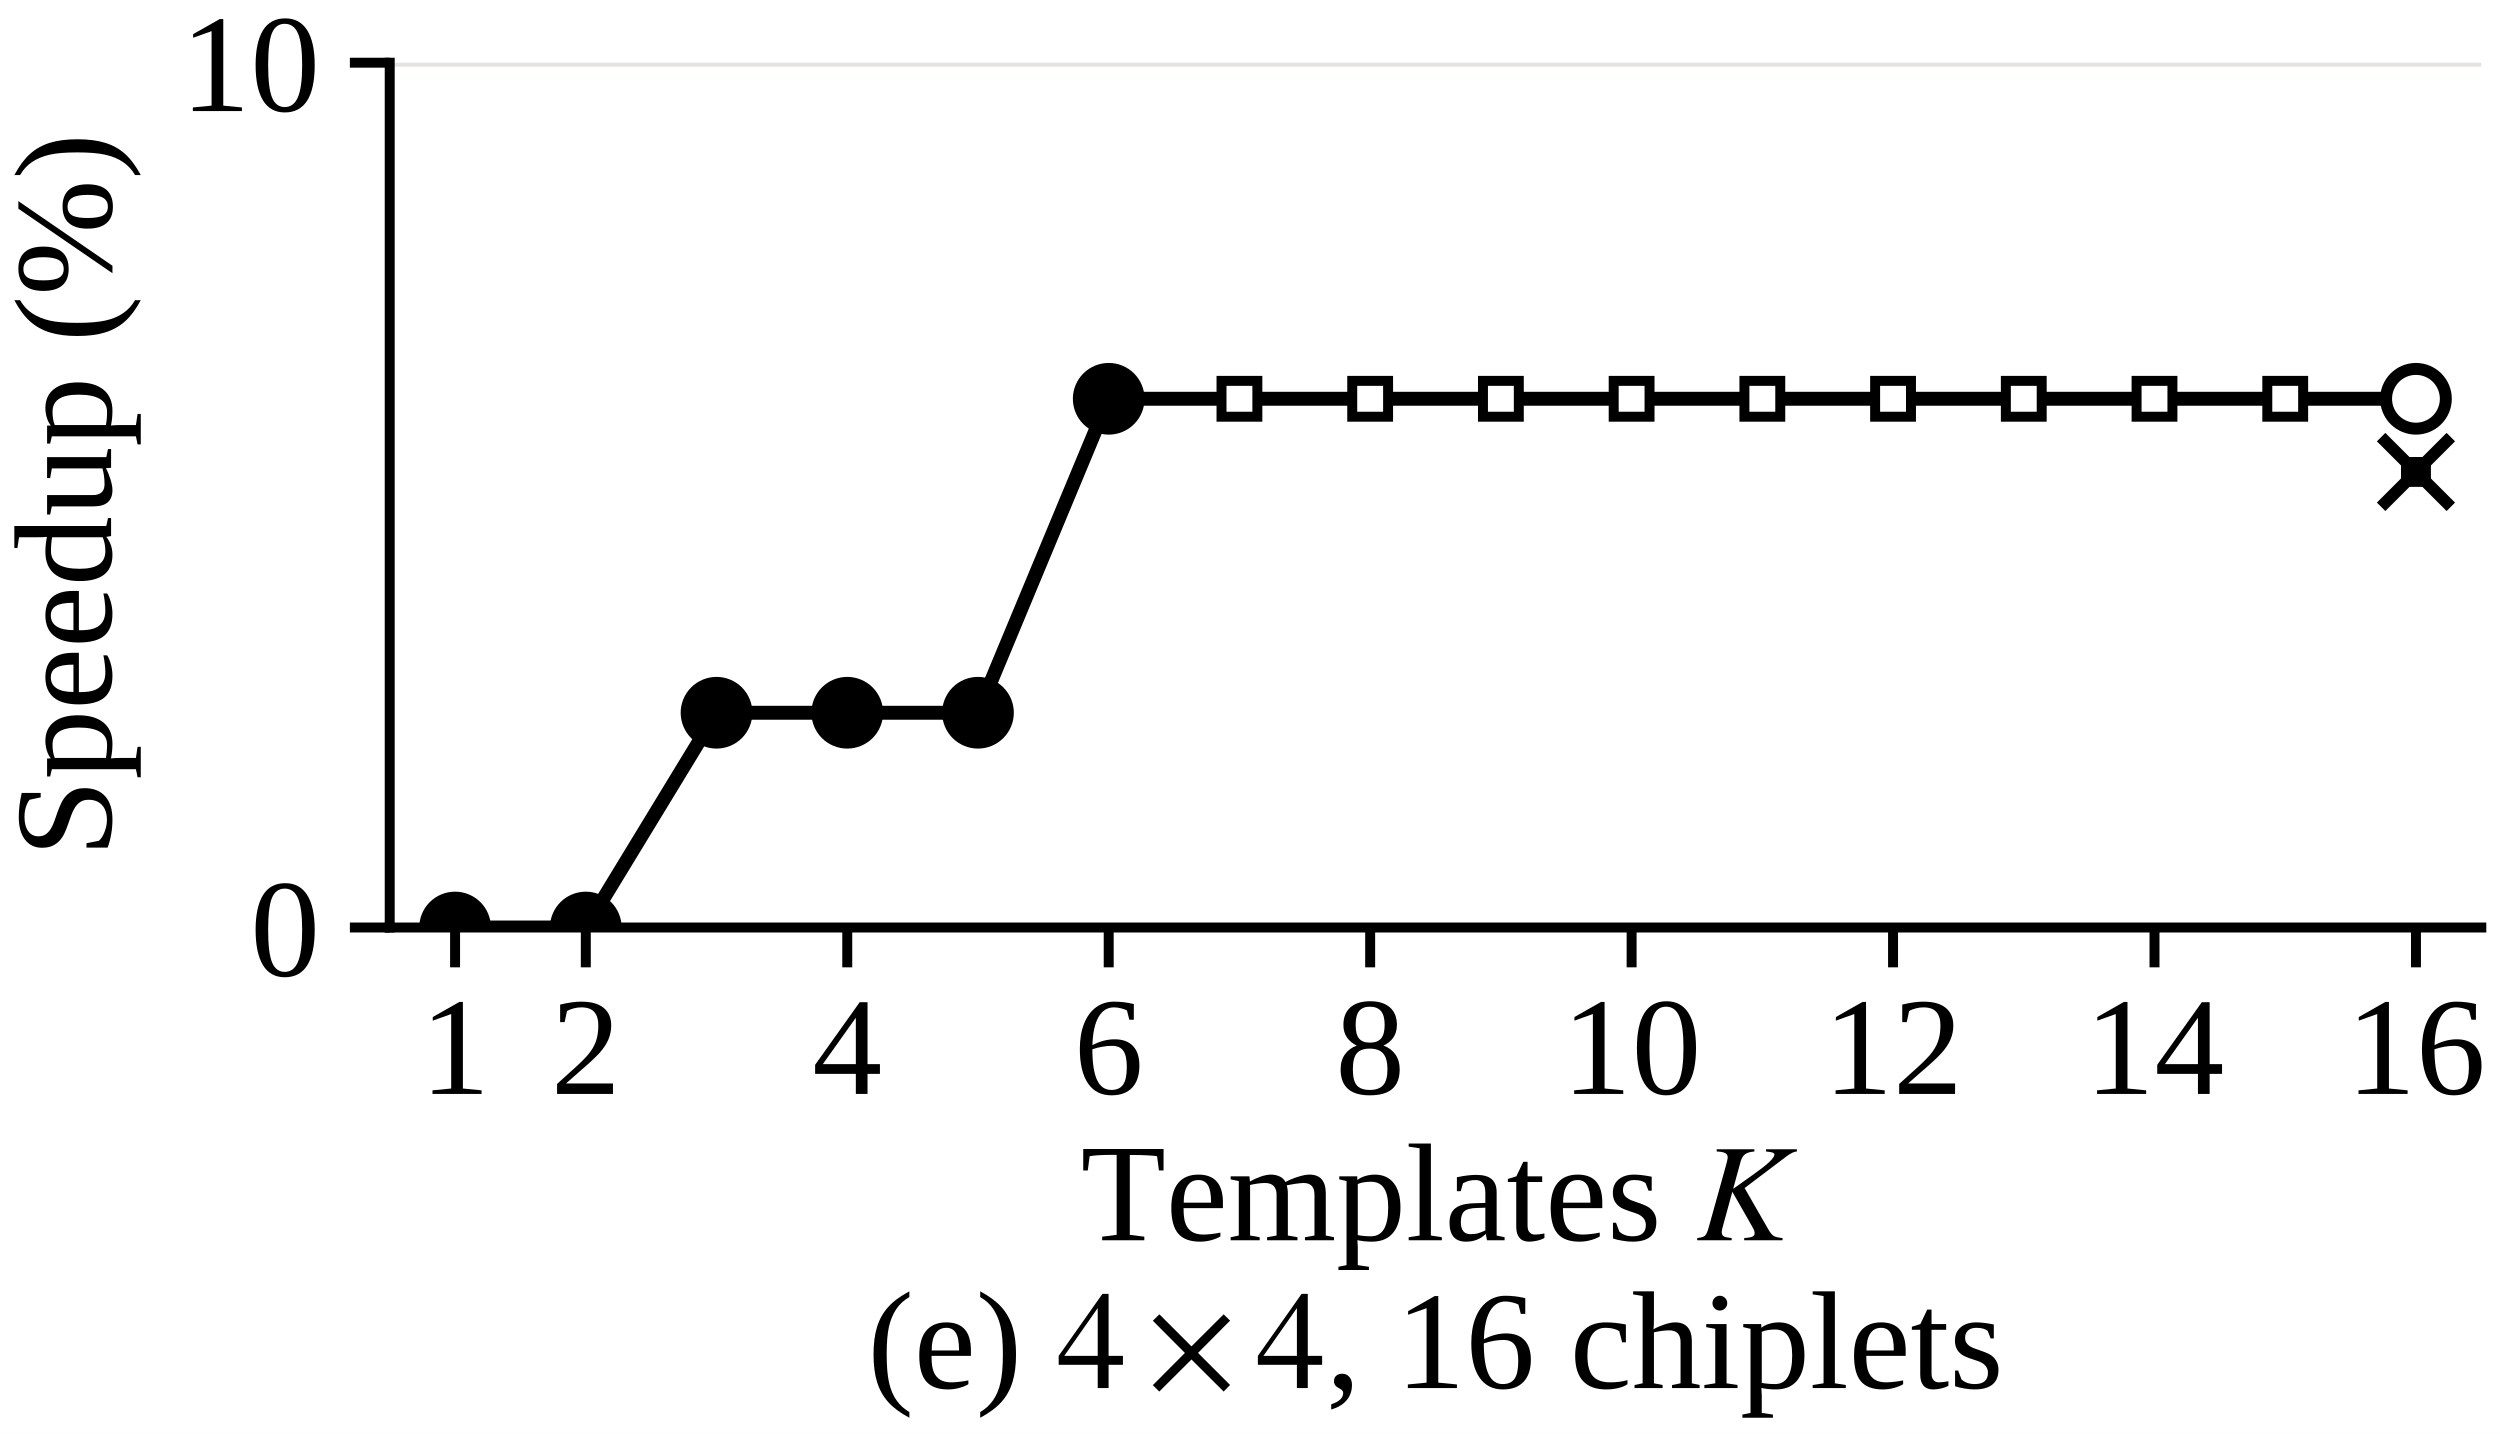
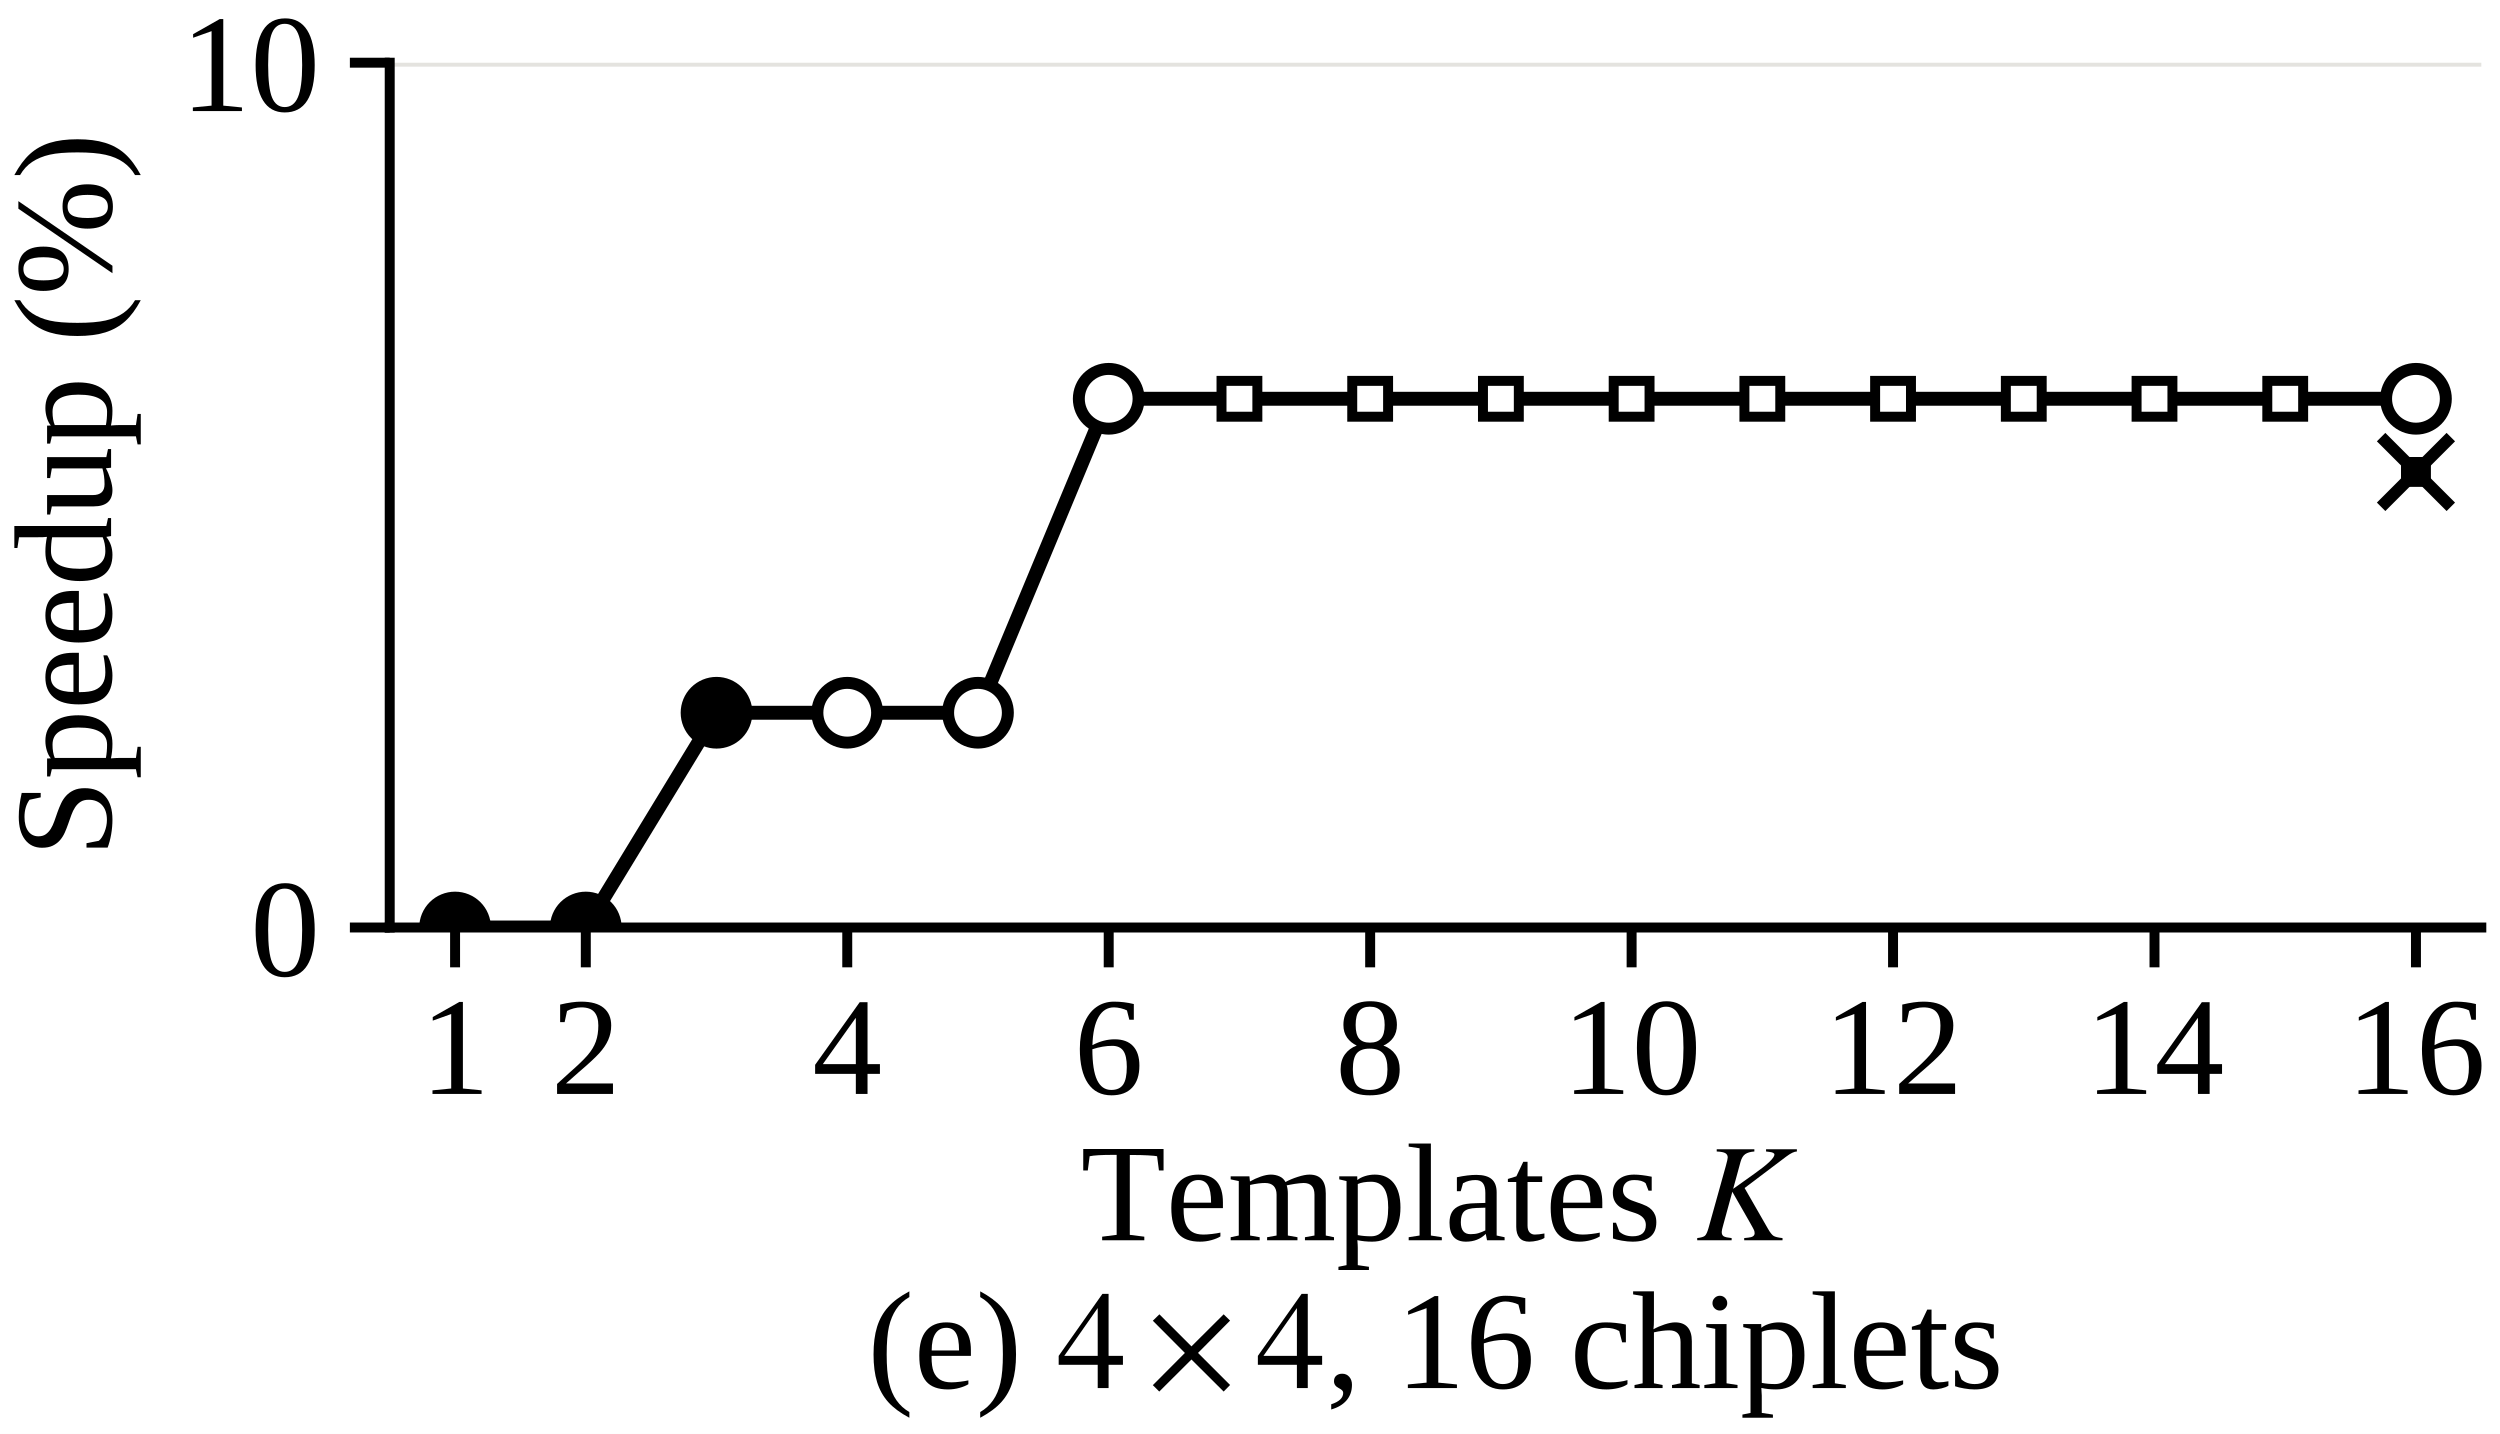
<svg xmlns="http://www.w3.org/2000/svg" xmlns:xlink="http://www.w3.org/1999/xlink" width="125.529pt" height="72pt" viewBox="0 0 125.529 72" version="1.1">
  <defs>
    <style type="text/css">*{stroke-linejoin: round; stroke-linecap: butt}</style>
  </defs>
  <g id="figure_1">
    <g id="patch_1">
      <path d="M 0 72  L 125.529 72  L 125.529 0  L 0 0  z " style="fill: #ffffff" />
    </g>
    <g id="axes_1">
      <g id="patch_2">
        <path d="M 19.568 46.572  L 124.591 46.572  L 124.591 3.149  L 19.568 3.149  z " style="fill: #ffffff" />
      </g>
      <g id="matplotlib.axis_1">
        <g id="xtick_1">
          <g id="line2d_1">
            <defs>
-               <path id="m6b5127f1a6" d="M 0 0  L 0 2  " style="stroke: #000000; stroke-width: 0.5" />
-             </defs>
-             <g>
-               <use xlink:href="#m6b5127f1a6" x="22.85" y="46.572" style="stroke: #000000; stroke-width: 0.5" />
+               <path id="m35daec7da9" d="M 0 0  L 0 2  " style="stroke: #000000; stroke-width: 0.5" />
+             </defs>
+             <g>
+               <use xlink:href="#m35daec7da9" x="22.85" y="46.572" style="stroke: #000000; stroke-width: 0.5" />
            </g>
          </g>
          <g id="text_1">
            <g transform="translate(21.1001 54.92922) scale(0.07 -0.07)">
              <defs>
                <path id="LiberationSerif-31" d="M 1959 250  L 2816 166  L 2816 0  L 563 0  L 563 166  L 1422 250  L 1422 3669  L 575 3366  L 575 3531  L 1797 4225  L 1959 4225  L 1959 250  z " transform="scale(0.015625)" />
              </defs>
              <use xlink:href="#LiberationSerif-31" />
            </g>
          </g>
        </g>
        <g id="xtick_2">
          <g id="line2d_2">
            <g>
-               <use xlink:href="#m6b5127f1a6" x="29.414" y="46.572" style="stroke: #000000; stroke-width: 0.5" />
+               <use xlink:href="#m35daec7da9" x="29.414" y="46.572" style="stroke: #000000; stroke-width: 0.5" />
            </g>
          </g>
          <g id="text_2">
            <g transform="translate(27.66404 54.92922) scale(0.07 -0.07)">
              <defs>
                <path id="LiberationSerif-32" d="M 2847 0  L 281 0  L 281 459  L 863 988  Q 1422 1478 1684 1781  Q 1947 2084 2061 2406  Q 2175 2728 2175 3144  Q 2175 3550 1990 3762  Q 1806 3975 1388 3975  Q 1222 3975 1047 3929  Q 872 3884 738 3809  L 628 3297  L 422 3297  L 422 4103  Q 991 4238 1388 4238  Q 2075 4238 2420 3952  Q 2766 3666 2766 3144  Q 2766 2794 2630 2483  Q 2494 2172 2212 1864  Q 1931 1556 1281 1003  Q 1003 766 691 481  L 2847 481  L 2847 0  z " transform="scale(0.015625)" />
              </defs>
              <use xlink:href="#LiberationSerif-32" />
            </g>
          </g>
        </g>
        <g id="xtick_3">
          <g id="line2d_3">
            <g>
-               <use xlink:href="#m6b5127f1a6" x="42.542" y="46.572" style="stroke: #000000; stroke-width: 0.5" />
+               <use xlink:href="#m35daec7da9" x="42.542" y="46.572" style="stroke: #000000; stroke-width: 0.5" />
            </g>
          </g>
          <g id="text_3">
            <g transform="translate(40.79193 54.92922) scale(0.07 -0.07)">
              <defs>
                <path id="LiberationSerif-34" d="M 2531 922  L 2531 0  L 1994 0  L 1994 922  L 125 922  L 125 1338  L 2172 4213  L 2531 4213  L 2531 1369  L 3100 1369  L 3100 922  L 2531 922  z M 1994 3478  L 1978 3478  L 478 1369  L 1994 1369  L 1994 3478  z " transform="scale(0.015625)" />
              </defs>
              <use xlink:href="#LiberationSerif-34" />
            </g>
          </g>
        </g>
        <g id="xtick_4">
          <g id="line2d_4">
            <g>
-               <use xlink:href="#m6b5127f1a6" x="55.67" y="46.572" style="stroke: #000000; stroke-width: 0.5" />
+               <use xlink:href="#m35daec7da9" x="55.67" y="46.572" style="stroke: #000000; stroke-width: 0.5" />
            </g>
          </g>
          <g id="text_4">
            <g transform="translate(53.91982 54.92922) scale(0.07 -0.07)">
              <defs>
                <path id="LiberationSerif-36" d="M 3009 1300  Q 3009 647 2679 292  Q 2350 -63 1728 -63  Q 1022 -63 648 487  Q 275 1038 275 2069  Q 275 2744 472 3234  Q 669 3725 1023 3981  Q 1378 4238 1844 4238  Q 2300 4238 2753 4128  L 2753 3406  L 2547 3406  L 2438 3834  Q 2334 3891 2159 3933  Q 1984 3975 1844 3975  Q 1388 3975 1133 3533  Q 878 3091 853 2241  Q 1363 2509 1875 2509  Q 2428 2509 2718 2198  Q 3009 1888 3009 1300  z M 1716 184  Q 2094 184 2262 429  Q 2431 675 2431 1241  Q 2431 1753 2270 1981  Q 2109 2209 1759 2209  Q 1331 2209 850 2053  Q 850 1100 1065 642  Q 1281 184 1716 184  z " transform="scale(0.015625)" />
              </defs>
              <use xlink:href="#LiberationSerif-36" />
            </g>
          </g>
        </g>
        <g id="xtick_5">
          <g id="line2d_5">
            <g>
-               <use xlink:href="#m6b5127f1a6" x="68.798" y="46.572" style="stroke: #000000; stroke-width: 0.5" />
+               <use xlink:href="#m35daec7da9" x="68.798" y="46.572" style="stroke: #000000; stroke-width: 0.5" />
            </g>
          </g>
          <g id="text_5">
            <g transform="translate(67.04771 54.92922) scale(0.07 -0.07)">
              <defs>
                <path id="LiberationSerif-38" d="M 2828 3169  Q 2828 2825 2661 2586  Q 2494 2347 2209 2222  Q 2566 2091 2761 1811  Q 2956 1531 2956 1131  Q 2956 538 2622 237  Q 2288 -63 1581 -63  Q 244 -63 244 1131  Q 244 1547 444 1820  Q 644 2094 984 2222  Q 713 2347 542 2584  Q 372 2822 372 3169  Q 372 3688 689 3972  Q 1006 4256 1606 4256  Q 2188 4256 2508 3973  Q 2828 3691 2828 3169  z M 2394 1131  Q 2394 1631 2198 1856  Q 2003 2081 1581 2081  Q 1169 2081 987 1867  Q 806 1653 806 1131  Q 806 603 990 393  Q 1175 184 1581 184  Q 1997 184 2195 401  Q 2394 619 2394 1131  z M 2266 3169  Q 2266 3600 2097 3803  Q 1928 4006 1588 4006  Q 1256 4006 1095 3809  Q 934 3613 934 3169  Q 934 2734 1090 2545  Q 1247 2356 1588 2356  Q 1938 2356 2102 2548  Q 2266 2741 2266 3169  z " transform="scale(0.015625)" />
              </defs>
              <use xlink:href="#LiberationSerif-38" />
            </g>
          </g>
        </g>
        <g id="xtick_6">
          <g id="line2d_6">
            <g>
-               <use xlink:href="#m6b5127f1a6" x="81.926" y="46.572" style="stroke: #000000; stroke-width: 0.5" />
+               <use xlink:href="#m35daec7da9" x="81.926" y="46.572" style="stroke: #000000; stroke-width: 0.5" />
            </g>
          </g>
          <g id="text_6">
            <g transform="translate(78.4256 54.92922) scale(0.07 -0.07)">
              <defs>
                <path id="LiberationSerif-30" d="M 2956 2113  Q 2956 -63 1581 -63  Q 919 -63 581 493  Q 244 1050 244 2113  Q 244 3153 581 3704  Q 919 4256 1606 4256  Q 2269 4256 2612 3711  Q 2956 3166 2956 2113  z M 2381 2113  Q 2381 3119 2190 3562  Q 2000 4006 1581 4006  Q 1175 4006 997 3587  Q 819 3169 819 2113  Q 819 1050 1000 617  Q 1181 184 1581 184  Q 1994 184 2187 639  Q 2381 1094 2381 2113  z " transform="scale(0.015625)" />
              </defs>
              <use xlink:href="#LiberationSerif-31" />
              <use xlink:href="#LiberationSerif-30" x="50" />
            </g>
          </g>
        </g>
        <g id="xtick_7">
          <g id="line2d_7">
            <g>
-               <use xlink:href="#m6b5127f1a6" x="95.053" y="46.572" style="stroke: #000000; stroke-width: 0.5" />
+               <use xlink:href="#m35daec7da9" x="95.053" y="46.572" style="stroke: #000000; stroke-width: 0.5" />
            </g>
          </g>
          <g id="text_7">
            <g transform="translate(91.55348 54.92922) scale(0.07 -0.07)">
              <use xlink:href="#LiberationSerif-31" />
              <use xlink:href="#LiberationSerif-32" x="50" />
            </g>
          </g>
        </g>
        <g id="xtick_8">
          <g id="line2d_8">
            <g>
-               <use xlink:href="#m6b5127f1a6" x="108.181" y="46.572" style="stroke: #000000; stroke-width: 0.5" />
+               <use xlink:href="#m35daec7da9" x="108.181" y="46.572" style="stroke: #000000; stroke-width: 0.5" />
            </g>
          </g>
          <g id="text_8">
            <g transform="translate(104.6814 54.92922) scale(0.07 -0.07)">
              <use xlink:href="#LiberationSerif-31" />
              <use xlink:href="#LiberationSerif-34" x="50" />
            </g>
          </g>
        </g>
        <g id="xtick_9">
          <g id="line2d_9">
            <g>
-               <use xlink:href="#m6b5127f1a6" x="121.309" y="46.572" style="stroke: #000000; stroke-width: 0.5" />
+               <use xlink:href="#m35daec7da9" x="121.309" y="46.572" style="stroke: #000000; stroke-width: 0.5" />
            </g>
          </g>
          <g id="text_9">
            <g transform="translate(117.8093 54.92922) scale(0.07 -0.07)">
              <use xlink:href="#LiberationSerif-31" />
              <use xlink:href="#LiberationSerif-36" x="50" />
            </g>
          </g>
        </g>
        <g id="text_10">
          <g transform="translate(54.26468 62.32) scale(0.07 -0.07)">
            <defs>
              <path id="LiberationSerif-54" d="M 984 0  L 984 166  L 1650 250  L 1650 3922  L 1491 3922  Q 700 3922 409 3859  L 325 3206  L 116 3206  L 116 4191  L 3803 4191  L 3803 3206  L 3591 3206  L 3506 3859  Q 3413 3881 3097 3898  Q 2781 3916 2406 3916  L 2253 3916  L 2253 250  L 2919 166  L 2919 0  L 984 0  z " transform="scale(0.015625)" />
              <path id="LiberationSerif-65" d="M 813 1478  L 813 1422  Q 813 991 908 752  Q 1003 513 1201 388  Q 1400 263 1722 263  Q 1891 263 2122 291  Q 2353 319 2503 353  L 2503 178  Q 2353 81 2095 9  Q 1838 -63 1569 -63  Q 884 -63 567 306  Q 250 675 250 1491  Q 250 2259 572 2637  Q 894 3016 1491 3016  Q 2619 3016 2619 1734  L 2619 1478  L 813 1478  z M 1491 2766  Q 1166 2766 992 2503  Q 819 2241 819 1728  L 2075 1728  Q 2075 2288 1931 2527  Q 1788 2766 1491 2766  z " transform="scale(0.015625)" />
              <path id="LiberationSerif-6d" d="M 1019 2700  Q 1253 2834 1515 2925  Q 1778 3016 1978 3016  Q 2194 3016 2376 2934  Q 2559 2853 2650 2675  Q 2891 2809 3214 2912  Q 3538 3016 3750 3016  Q 4500 3016 4500 2150  L 4500 219  L 4878 141  L 4878 0  L 3544 0  L 3544 141  L 3981 219  L 3981 2094  Q 3981 2631 3481 2631  Q 3400 2631 3292 2618  Q 3184 2606 3076 2590  Q 2969 2575 2870 2554  Q 2772 2534 2706 2522  Q 2759 2353 2759 2150  L 2759 219  L 3200 141  L 3200 0  L 1806 0  L 1806 141  L 2241 219  L 2241 2094  Q 2241 2353 2108 2492  Q 1975 2631 1709 2631  Q 1434 2631 1025 2541  L 1025 219  L 1466 141  L 1466 0  L 134 0  L 134 141  L 506 219  L 506 2719  L 134 2797  L 134 2938  L 994 2938  L 1019 2700  z " transform="scale(0.015625)" />
              <path id="LiberationSerif-70" d="M 475 2719  L 141 2797  L 141 2938  L 966 2938  L 972 2766  Q 1103 2878 1323 2947  Q 1544 3016 1772 3016  Q 2334 3016 2642 2625  Q 2950 2234 2950 1503  Q 2950 756 2614 346  Q 2278 -63 1644 -63  Q 1291 -63 972 6  Q 991 -219 991 -347  L 991 -1141  L 1503 -1216  L 1503 -1363  L 103 -1363  L 103 -1216  L 475 -1141  L 475 2719  z M 2388 1503  Q 2388 2103 2192 2395  Q 1997 2688 1600 2688  Q 1234 2688 991 2584  L 991 238  Q 1269 184 1600 184  Q 2388 184 2388 1503  z " transform="scale(0.015625)" />
              <path id="LiberationSerif-6c" d="M 1147 219  L 1650 141  L 1650 0  L 128 0  L 128 141  L 628 219  L 628 4225  L 128 4300  L 128 4441  L 1147 4441  L 1147 219  z " transform="scale(0.015625)" />
              <path id="LiberationSerif-61" d="M 1453 3003  Q 1934 3003 2161 2806  Q 2388 2609 2388 2203  L 2388 219  L 2753 141  L 2753 0  L 1947 0  L 1888 294  Q 1531 -63 978 -63  Q 225 -63 225 813  Q 225 1106 339 1298  Q 453 1491 703 1592  Q 953 1694 1428 1703  L 1869 1716  L 1869 2175  Q 1869 2478 1758 2622  Q 1647 2766 1416 2766  Q 1103 2766 844 2619  L 738 2253  L 563 2253  L 563 2894  Q 1069 3003 1453 3003  z M 1869 1497  L 1459 1484  Q 1041 1469 892 1322  Q 744 1175 744 831  Q 744 281 1191 281  Q 1403 281 1558 329  Q 1713 378 1869 453  L 1869 1497  z " transform="scale(0.015625)" />
              <path id="LiberationSerif-74" d="M 1044 -63  Q 744 -63 595 115  Q 447 294 447 616  L 447 2675  L 63 2675  L 63 2816  L 453 2938  L 769 3603  L 966 3603  L 966 2938  L 1638 2938  L 1638 2675  L 966 2675  L 966 672  Q 966 469 1058 366  Q 1150 263 1300 263  Q 1481 263 1741 313  L 1741 109  Q 1631 34 1425 -14  Q 1219 -63 1044 -63  z " transform="scale(0.015625)" />
              <path id="LiberationSerif-73" d="M 2259 825  Q 2259 388 1982 162  Q 1706 -63 1166 -63  Q 947 -63 683 -17  Q 419 28 269 84  L 269 806  L 409 806  L 563 397  Q 797 184 1172 184  Q 1778 184 1778 703  Q 1778 1084 1300 1247  L 1022 1338  Q 706 1441 562 1547  Q 419 1653 341 1808  Q 263 1963 263 2181  Q 263 2569 527 2792  Q 791 3016 1241 3016  Q 1563 3016 2047 2919  L 2047 2278  L 1900 2278  L 1769 2619  Q 1603 2766 1247 2766  Q 994 2766 861 2641  Q 728 2516 728 2303  Q 728 2125 848 2003  Q 969 1881 1213 1800  Q 1672 1644 1812 1572  Q 1953 1500 2051 1395  Q 2150 1291 2204 1156  Q 2259 1022 2259 825  z " transform="scale(0.015625)" />
              <path id="LiberationSerif-20" transform="scale(0.015625)" />
              <path id="STIXGeneral-Italic-4b" d="M 4621 4179  L 4621 4077  Q 4442 4077 4128 3840  L 2221 2400  L 3296 525  Q 3443 269 3552 201  Q 3661 134 3962 102  L 3962 0  L 2202 0  L 2202 102  L 2387 122  Q 2682 147 2682 326  Q 2682 365 2672 409  Q 2662 454 2630 515  Q 2598 576 2579 611  Q 2560 646 2509 736  Q 2458 826 2445 851  L 1658 2227  L 1242 710  Q 1171 467 1171 384  Q 1171 237 1264 182  Q 1357 128 1626 102  L 1626 0  L 45 0  L 45 102  Q 320 134 403 211  Q 486 288 563 557  L 1357 3405  Q 1446 3725 1446 3802  Q 1446 3936 1337 4000  Q 1229 4064 941 4077  L 941 4179  L 2669 4179  L 2669 4077  Q 2400 4058 2253 3958  Q 2106 3859 2035 3603  L 1696 2362  L 2675 3059  Q 3590 3706 3590 3936  Q 3590 4032 3360 4058  L 3206 4077  L 3206 4179  L 4621 4179  z " transform="scale(0.015625)" />
            </defs>
            <use xlink:href="#LiberationSerif-54" transform="translate(0 0.609375)" />
            <use xlink:href="#LiberationSerif-65" transform="translate(61.08398 0.609375)" />
            <use xlink:href="#LiberationSerif-6d" transform="translate(105.4688 0.609375)" />
            <use xlink:href="#LiberationSerif-70" transform="translate(183.252 0.609375)" />
            <use xlink:href="#LiberationSerif-6c" transform="translate(233.252 0.609375)" />
            <use xlink:href="#LiberationSerif-61" transform="translate(261.0352 0.609375)" />
            <use xlink:href="#LiberationSerif-74" transform="translate(305.4199 0.609375)" />
            <use xlink:href="#LiberationSerif-65" transform="translate(333.2031 0.609375)" />
            <use xlink:href="#LiberationSerif-73" transform="translate(377.5879 0.609375)" />
            <use xlink:href="#LiberationSerif-20" transform="translate(416.5039 0.609375)" />
            <use xlink:href="#STIXGeneral-Italic-4b" transform="translate(441.5039 0.609375)" />
          </g>
          <g transform="translate(43.55468 69.74) scale(0.07 -0.07)">
            <defs>
              <path id="LiberationSerif-28" d="M 884 1544  Q 884 731 993 248  Q 1103 -234 1337 -565  Q 1572 -897 1925 -1100  L 1925 -1363  Q 1306 -1034 957 -645  Q 609 -256 445 270  Q 281 797 281 1544  Q 281 2288 443 2811  Q 606 3334 953 3721  Q 1300 4109 1925 4441  L 1925 4178  Q 1544 3959 1319 3617  Q 1094 3275 989 2819  Q 884 2363 884 1544  z " transform="scale(0.015625)" />
              <path id="LiberationSerif-29" d="M 206 -1363  L 206 -1100  Q 559 -897 793 -564  Q 1028 -231 1137 251  Q 1247 734 1247 1544  Q 1247 2363 1142 2819  Q 1038 3275 813 3617  Q 588 3959 206 4178  L 206 4441  Q 831 4106 1178 3720  Q 1525 3334 1687 2811  Q 1850 2288 1850 1544  Q 1850 800 1687 273  Q 1525 -253 1178 -640  Q 831 -1028 206 -1363  z " transform="scale(0.015625)" />
              <path id="STIXGeneral-Regular-34" d="M 3027 1069  L 2368 1069  L 2368 0  L 1869 0  L 1869 1069  L 77 1069  L 77 1478  L 2086 4326  L 2368 4326  L 2368 1478  L 3027 1478  L 3027 1069  z M 1869 1478  L 1869 3674  L 333 1478  L 1869 1478  z " transform="scale(0.015625)" />
              <path id="STIXGeneral-Regular-d7" d="M 3821 141  L 3526 -160  L 2048 1312  L 570 -160  L 275 134  L 1747 1613  L 275 3091  L 576 3386  L 2048 1914  L 3526 3386  L 3821 3098  L 2349 1613  L 3821 141  z " transform="scale(0.015625)" />
              <path id="LiberationSerif-2c" d="M 1197 153  Q 1197 -275 948 -564  Q 700 -853 244 -984  L 244 -744  Q 794 -569 794 -219  Q 794 -156 747 -106  Q 700 -56 584 3  Q 372 113 372 313  Q 372 481 478 570  Q 584 659 750 659  Q 950 659 1073 515  Q 1197 372 1197 153  z " transform="scale(0.015625)" />
              <path id="LiberationSerif-63" d="M 2644 178  Q 2491 66 2222 1  Q 1953 -63 1672 -63  Q 244 -63 244 1491  Q 244 2225 608 2620  Q 972 3016 1650 3016  Q 2072 3016 2572 2919  L 2572 2100  L 2400 2100  L 2266 2619  Q 2006 2766 1644 2766  Q 806 2766 806 1491  Q 806 828 1061 545  Q 1316 263 1850 263  Q 2306 263 2644 366  L 2644 178  z " transform="scale(0.015625)" />
              <path id="LiberationSerif-68" d="M 1019 3169  Q 1019 2844 997 2700  Q 1222 2828 1508 2922  Q 1794 3016 1991 3016  Q 2372 3016 2565 2794  Q 2759 2572 2759 2150  L 2759 219  L 3116 141  L 3116 0  L 1850 0  L 1850 141  L 2241 219  L 2241 2113  Q 2241 2650 1722 2650  Q 1428 2650 1019 2559  L 1019 219  L 1416 141  L 1416 0  L 128 0  L 128 141  L 500 219  L 500 4225  L 63 4300  L 63 4441  L 1019 4441  L 1019 3169  z " transform="scale(0.015625)" />
              <path id="LiberationSerif-69" d="M 1184 3897  Q 1184 3759 1084 3659  Q 984 3559 844 3559  Q 706 3559 606 3659  Q 506 3759 506 3897  Q 506 4038 606 4138  Q 706 4238 844 4238  Q 984 4238 1084 4138  Q 1184 4038 1184 3897  z M 1153 219  L 1656 141  L 1656 0  L 134 0  L 134 141  L 634 219  L 634 2719  L 219 2797  L 219 2938  L 1153 2938  L 1153 219  z " transform="scale(0.015625)" />
            </defs>
            <use xlink:href="#LiberationSerif-28" transform="translate(0 0.609375)" />
            <use xlink:href="#LiberationSerif-65" transform="translate(33.30078 0.609375)" />
            <use xlink:href="#LiberationSerif-29" transform="translate(77.68555 0.609375)" />
            <use xlink:href="#LiberationSerif-20" transform="translate(110.9863 0.609375)" />
            <use xlink:href="#STIXGeneral-Regular-34" transform="translate(135.9863 0.609375)" />
            <use xlink:href="#STIXGeneral-Regular-d7" transform="translate(200.4263 0.609375)" />
            <use xlink:href="#STIXGeneral-Regular-34" transform="translate(278.8663 0.609375)" />
            <use xlink:href="#LiberationSerif-2c" transform="translate(328.8663 0.609375)" />
            <use xlink:href="#LiberationSerif-20" transform="translate(353.8663 0.609375)" />
            <use xlink:href="#LiberationSerif-31" transform="translate(378.8663 0.609375)" />
            <use xlink:href="#LiberationSerif-36" transform="translate(428.8663 0.609375)" />
            <use xlink:href="#LiberationSerif-20" transform="translate(478.8663 0.609375)" />
            <use xlink:href="#LiberationSerif-63" transform="translate(503.8663 0.609375)" />
            <use xlink:href="#LiberationSerif-68" transform="translate(548.251 0.609375)" />
            <use xlink:href="#LiberationSerif-69" transform="translate(598.251 0.609375)" />
            <use xlink:href="#LiberationSerif-70" transform="translate(626.0342 0.609375)" />
            <use xlink:href="#LiberationSerif-6c" transform="translate(676.0342 0.609375)" />
            <use xlink:href="#LiberationSerif-65" transform="translate(703.8174 0.609375)" />
            <use xlink:href="#LiberationSerif-74" transform="translate(748.2022 0.609375)" />
            <use xlink:href="#LiberationSerif-73" transform="translate(775.9854 0.609375)" />
          </g>
        </g>
      </g>
      <g id="matplotlib.axis_2">
        <g id="ytick_1">
          <g id="line2d_10">
-             <path d="M 19.568 46.572  L 124.591 46.572  " clip-path="url(#pb4b677a340)" style="fill: none; stroke: #e4e3df; stroke-width: 0.4; stroke-linecap: square" />
+             <path d="M 19.568 46.572  L 124.591 46.572  " clip-path="url(#pb44709ceac)" style="fill: none; stroke: #e4e3df; stroke-width: 0.4; stroke-linecap: square" />
          </g>
          <g id="line2d_11">
            <defs>
-               <path id="ma8cf7b739c" d="M 0 0  L -2 0  " style="stroke: #000000; stroke-width: 0.5" />
-             </defs>
-             <g>
-               <use xlink:href="#ma8cf7b739c" x="19.568" y="46.572" style="stroke: #000000; stroke-width: 0.5" />
+               <path id="m8dee9dcd45" d="M 0 0  L -2 0  " style="stroke: #000000; stroke-width: 0.5" />
+             </defs>
+             <g>
+               <use xlink:href="#m8dee9dcd45" x="19.568" y="46.572" style="stroke: #000000; stroke-width: 0.5" />
            </g>
          </g>
          <g id="text_11">
            <g transform="translate(12.56813 49.00055) scale(0.07 -0.07)">
              <use xlink:href="#LiberationSerif-30" />
            </g>
          </g>
        </g>
        <g id="ytick_2">
          <g id="line2d_12">
-             <path d="M 19.568 3.149  L 124.591 3.149  " clip-path="url(#pb4b677a340)" style="fill: none; stroke: #e4e3df; stroke-width: 0.4; stroke-linecap: square" />
+             <path d="M 19.568 3.149  L 124.591 3.149  " clip-path="url(#pb44709ceac)" style="fill: none; stroke: #e4e3df; stroke-width: 0.4; stroke-linecap: square" />
          </g>
          <g id="line2d_13">
            <g>
-               <use xlink:href="#ma8cf7b739c" x="19.568" y="3.149" style="stroke: #000000; stroke-width: 0.5" />
+               <use xlink:href="#m8dee9dcd45" x="19.568" y="3.149" style="stroke: #000000; stroke-width: 0.5" />
            </g>
          </g>
          <g id="text_12">
            <g transform="translate(9.068125 5.577344) scale(0.07 -0.07)">
              <use xlink:href="#LiberationSerif-31" />
              <use xlink:href="#LiberationSerif-30" x="50" />
            </g>
          </g>
        </g>
        <g id="text_13">
          <g transform="translate(5.577344 43.03512) rotate(-90) scale(0.07 -0.07)">
            <defs>
              <path id="LiberationSerif-53" d="M 434 1128  L 638 1128  L 747 563  Q 863 416 1145 303  Q 1428 191 1703 191  Q 2141 191 2386 414  Q 2631 638 2631 1031  Q 2631 1256 2536 1403  Q 2441 1550 2286 1651  Q 2131 1753 1934 1823  Q 1738 1894 1530 1966  Q 1322 2038 1125 2125  Q 928 2213 773 2347  Q 619 2481 523 2679  Q 428 2878 428 3169  Q 428 3669 803 3953  Q 1178 4238 1844 4238  Q 2350 4238 2944 4103  L 2944 3231  L 2741 3231  L 2631 3744  Q 2313 3975 1844 3975  Q 1425 3975 1189 3804  Q 953 3634 953 3334  Q 953 3131 1048 2997  Q 1144 2863 1298 2767  Q 1453 2672 1651 2603  Q 1850 2534 2058 2461  Q 2266 2388 2464 2295  Q 2663 2203 2817 2061  Q 2972 1919 3067 1714  Q 3163 1509 3163 1209  Q 3163 603 2791 270  Q 2419 -63 1719 -63  Q 1381 -63 1040 -3  Q 700 56 434 159  L 434 1128  z " transform="scale(0.015625)" />
              <path id="LiberationSerif-64" d="M 2259 219  Q 1906 -63 1434 -63  Q 231 -63 231 1441  Q 231 2213 572 2614  Q 913 3016 1575 3016  Q 1913 3016 2259 2944  Q 2241 3047 2241 3463  L 2241 4225  L 1747 4300  L 1747 4441  L 2759 4441  L 2759 219  L 3122 141  L 3122 0  L 2297 0  L 2259 219  z M 794 1441  Q 794 847 994 555  Q 1194 263 1606 263  Q 1959 263 2241 384  L 2241 2706  Q 1963 2759 1606 2759  Q 794 2759 794 1441  z " transform="scale(0.015625)" />
              <path id="LiberationSerif-75" d="M 978 838  Q 978 300 1478 300  Q 1866 300 2203 397  L 2203 2719  L 1759 2797  L 1759 2938  L 2719 2938  L 2719 219  L 3091 141  L 3091 0  L 2234 0  L 2209 238  Q 1988 116 1697 26  Q 1406 -63 1209 -63  Q 459 -63 459 800  L 459 2719  L 84 2797  L 84 2938  L 978 2938  L 978 838  z " transform="scale(0.015625)" />
              <path id="LiberationSerif-25" d="M 1375 -63  L 1031 -63  L 3994 4256  L 4341 4256  L 1375 -63  z M 2253 3109  Q 2253 1947 1222 1947  Q 719 1947 469 2244  Q 219 2541 219 3109  Q 219 4256 1241 4256  Q 1738 4256 1995 3968  Q 2253 3681 2253 3109  z M 1766 3109  Q 1766 3584 1636 3804  Q 1506 4025 1222 4025  Q 950 4025 826 3817  Q 703 3609 703 3109  Q 703 2597 828 2386  Q 953 2175 1222 2175  Q 1503 2175 1634 2398  Q 1766 2622 1766 3109  z M 5113 1081  Q 5113 -84 4084 -84  Q 3581 -84 3329 212  Q 3078 509 3078 1081  Q 3078 1638 3331 1933  Q 3584 2228 4103 2228  Q 4600 2228 4856 1940  Q 5113 1653 5113 1081  z M 4628 1081  Q 4628 1556 4498 1776  Q 4369 1997 4084 1997  Q 3813 1997 3689 1789  Q 3566 1581 3566 1081  Q 3566 569 3691 358  Q 3816 147 4084 147  Q 4366 147 4497 370  Q 4628 594 4628 1081  z " transform="scale(0.015625)" />
            </defs>
            <use xlink:href="#LiberationSerif-53" />
            <use xlink:href="#LiberationSerif-70" x="55.615" />
            <use xlink:href="#LiberationSerif-65" x="105.615" />
            <use xlink:href="#LiberationSerif-65" x="150" />
            <use xlink:href="#LiberationSerif-64" x="194.385" />
            <use xlink:href="#LiberationSerif-75" x="244.385" />
            <use xlink:href="#LiberationSerif-70" x="294.385" />
            <use xlink:href="#LiberationSerif-20" x="344.385" />
            <use xlink:href="#LiberationSerif-28" x="369.385" />
            <use xlink:href="#LiberationSerif-25" x="402.686" />
            <use xlink:href="#LiberationSerif-29" x="485.986" />
          </g>
        </g>
      </g>
      <g id="line2d_14">
-         <path d="M 22.85 46.572  L 29.414 46.572  L 35.978 35.788  L 42.542 35.788  L 49.106 35.788  L 55.67 20.024  L 62.234 20.024  L 68.798 20.024  L 75.362 20.024  L 81.926 20.024  L 88.49 20.024  L 95.053 20.024  L 101.617 20.024  L 108.181 20.024  L 114.745 20.024  L 121.309 20.024  " clip-path="url(#pb4b677a340)" style="fill: none; stroke: #000000; stroke-width: 0.7; stroke-linecap: square" />
+         <path d="M 22.85 46.572  L 29.414 46.572  L 35.978 35.788  L 42.542 35.788  L 49.106 35.788  L 55.67 20.024  L 62.234 20.024  L 68.798 20.024  L 75.362 20.024  L 81.926 20.024  L 88.49 20.024  L 95.053 20.024  L 101.617 20.024  L 108.181 20.024  L 114.745 20.024  L 121.309 20.024  " clip-path="url(#pb44709ceac)" style="fill: none; stroke: #000000; stroke-width: 0.7; stroke-linecap: square" />
      </g>
      <g id="patch_3">
        <path d="M 19.568 46.572  L 19.568 3.149  " style="fill: none; stroke: #000000; stroke-width: 0.5; stroke-linejoin: miter; stroke-linecap: square" />
      </g>
      <g id="patch_4">
        <path d="M 19.568 46.572  L 124.591 46.572  " style="fill: none; stroke: #000000; stroke-width: 0.5; stroke-linejoin: miter; stroke-linecap: square" />
      </g>
      <g id="line2d_15">
-         <path d="M 22.85 46.572  " clip-path="url(#pb4b677a340)" style="fill: none; stroke: #000000; stroke-width: 1.5; stroke-linecap: square" />
+         <path d="M 22.85 46.572  " clip-path="url(#pb44709ceac)" style="fill: none; stroke: #000000; stroke-width: 1.5; stroke-linecap: square" />
        <defs>
-           <path id="me1ebbba3c2" d="M 0 1.5  C 0.398 1.5 0.779 1.342 1.061 1.061  C 1.342 0.779 1.5 0.398 1.5 0  C 1.5 -0.398 1.342 -0.779 1.061 -1.061  C 0.779 -1.342 0.398 -1.5 0 -1.5  C -0.398 -1.5 -0.779 -1.342 -1.061 -1.061  C -1.342 -0.779 -1.5 -0.398 -1.5 0  C -1.5 0.398 -1.342 0.779 -1.061 1.061  C -0.779 1.342 -0.398 1.5 0 1.5  z " style="stroke: #000000; stroke-width: 0.6" />
+           <path id="m86881571a0" d="M 0 1.5  C 0.398 1.5 0.779 1.342 1.061 1.061  C 1.342 0.779 1.5 0.398 1.5 0  C 1.5 -0.398 1.342 -0.779 1.061 -1.061  C 0.779 -1.342 0.398 -1.5 0 -1.5  C -0.398 -1.5 -0.779 -1.342 -1.061 -1.061  C -1.342 -0.779 -1.5 -0.398 -1.5 0  C -1.5 0.398 -1.342 0.779 -1.061 1.061  C -0.779 1.342 -0.398 1.5 0 1.5  z " style="stroke: #000000; stroke-width: 0.6" />
        </defs>
-         <g clip-path="url(#pb4b677a340)">
-           <use xlink:href="#me1ebbba3c2" x="22.85" y="46.572" style="stroke: #000000; stroke-width: 0.6" />
+         <g clip-path="url(#pb44709ceac)">
+           <use xlink:href="#m86881571a0" x="22.85" y="46.572" style="stroke: #000000; stroke-width: 0.6" />
        </g>
      </g>
      <g id="line2d_16">
-         <path d="M 29.414 46.572  " clip-path="url(#pb4b677a340)" style="fill: none; stroke: #000000; stroke-width: 1.5; stroke-linecap: square" />
-         <g clip-path="url(#pb4b677a340)">
-           <use xlink:href="#me1ebbba3c2" x="29.414" y="46.572" style="stroke: #000000; stroke-width: 0.6" />
+         <path d="M 29.414 46.572  " clip-path="url(#pb44709ceac)" style="fill: none; stroke: #000000; stroke-width: 1.5; stroke-linecap: square" />
+         <g clip-path="url(#pb44709ceac)">
+           <use xlink:href="#m86881571a0" x="29.414" y="46.572" style="stroke: #000000; stroke-width: 0.6" />
        </g>
      </g>
      <g id="line2d_17">
-         <path d="M 35.978 35.788  " clip-path="url(#pb4b677a340)" style="fill: none; stroke: #000000; stroke-width: 1.5; stroke-linecap: square" />
-         <g clip-path="url(#pb4b677a340)">
-           <use xlink:href="#me1ebbba3c2" x="35.978" y="35.788" style="stroke: #000000; stroke-width: 0.6" />
+         <path d="M 35.978 35.788  " clip-path="url(#pb44709ceac)" style="fill: none; stroke: #000000; stroke-width: 1.5; stroke-linecap: square" />
+         <g clip-path="url(#pb44709ceac)">
+           <use xlink:href="#m86881571a0" x="35.978" y="35.788" style="stroke: #000000; stroke-width: 0.6" />
        </g>
      </g>
      <g id="line2d_18">
-         <path d="M 42.542 35.788  " clip-path="url(#pb4b677a340)" style="fill: none; stroke: #000000; stroke-width: 1.5; stroke-linecap: square" />
-         <g clip-path="url(#pb4b677a340)">
-           <use xlink:href="#me1ebbba3c2" x="42.542" y="35.788" style="stroke: #000000; stroke-width: 0.6" />
+         <path d="M 42.542 35.788  " clip-path="url(#pb44709ceac)" style="fill: none; stroke: #000000; stroke-width: 1.5; stroke-linecap: square" />
+         <defs>
+           <path id="m86189fe540" d="M 0 1.5  C 0.398 1.5 0.779 1.342 1.061 1.061  C 1.342 0.779 1.5 0.398 1.5 0  C 1.5 -0.398 1.342 -0.779 1.061 -1.061  C 0.779 -1.342 0.398 -1.5 0 -1.5  C -0.398 -1.5 -0.779 -1.342 -1.061 -1.061  C -1.342 -0.779 -1.5 -0.398 -1.5 0  C -1.5 0.398 -1.342 0.779 -1.061 1.061  C -0.779 1.342 -0.398 1.5 0 1.5  z " style="stroke: #000000; stroke-width: 0.6" />
+         </defs>
+         <g clip-path="url(#pb44709ceac)">
+           <use xlink:href="#m86189fe540" x="42.542" y="35.788" style="fill: #ffffff; stroke: #000000; stroke-width: 0.6" />
        </g>
      </g>
      <g id="line2d_19">
-         <path d="M 49.106 35.788  " clip-path="url(#pb4b677a340)" style="fill: none; stroke: #000000; stroke-width: 1.5; stroke-linecap: square" />
-         <g clip-path="url(#pb4b677a340)">
-           <use xlink:href="#me1ebbba3c2" x="49.106" y="35.788" style="stroke: #000000; stroke-width: 0.6" />
+         <path d="M 49.106 35.788  " clip-path="url(#pb44709ceac)" style="fill: none; stroke: #000000; stroke-width: 1.5; stroke-linecap: square" />
+         <g clip-path="url(#pb44709ceac)">
+           <use xlink:href="#m86189fe540" x="49.106" y="35.788" style="fill: #ffffff; stroke: #000000; stroke-width: 0.6" />
        </g>
      </g>
      <g id="line2d_20">
-         <path d="M 55.67 20.024  " clip-path="url(#pb4b677a340)" style="fill: none; stroke: #000000; stroke-width: 1.5; stroke-linecap: square" />
-         <g clip-path="url(#pb4b677a340)">
-           <use xlink:href="#me1ebbba3c2" x="55.67" y="20.024" style="stroke: #000000; stroke-width: 0.6" />
+         <path d="M 55.67 20.024  " clip-path="url(#pb44709ceac)" style="fill: none; stroke: #000000; stroke-width: 1.5; stroke-linecap: square" />
+         <g clip-path="url(#pb44709ceac)">
+           <use xlink:href="#m86189fe540" x="55.67" y="20.024" style="fill: #ffffff; stroke: #000000; stroke-width: 0.6" />
        </g>
      </g>
      <g id="line2d_21">
-         <path d="M 62.234 20.024  " clip-path="url(#pb4b677a340)" style="fill: none; stroke: #000000; stroke-width: 1.5; stroke-linecap: square" />
+         <path d="M 62.234 20.024  " clip-path="url(#pb44709ceac)" style="fill: none; stroke: #000000; stroke-width: 1.5; stroke-linecap: square" />
        <defs>
-           <path id="m94f49f4b80" d="M -0.9 0.9  L 0.9 0.9  L 0.9 -0.9  L -0.9 -0.9  z " style="stroke: #000000; stroke-width: 0.5; stroke-linejoin: miter" />
+           <path id="m8e9c66f1e2" d="M -0.9 0.9  L 0.9 0.9  L 0.9 -0.9  L -0.9 -0.9  z " style="stroke: #000000; stroke-width: 0.5; stroke-linejoin: miter" />
        </defs>
-         <g clip-path="url(#pb4b677a340)">
-           <use xlink:href="#m94f49f4b80" x="62.234" y="20.024" style="fill: #ffffff; stroke: #000000; stroke-width: 0.5; stroke-linejoin: miter" />
+         <g clip-path="url(#pb44709ceac)">
+           <use xlink:href="#m8e9c66f1e2" x="62.234" y="20.024" style="fill: #ffffff; stroke: #000000; stroke-width: 0.5; stroke-linejoin: miter" />
        </g>
      </g>
      <g id="line2d_22">
-         <path d="M 68.798 20.024  " clip-path="url(#pb4b677a340)" style="fill: none; stroke: #000000; stroke-width: 1.5; stroke-linecap: square" />
-         <g clip-path="url(#pb4b677a340)">
-           <use xlink:href="#m94f49f4b80" x="68.798" y="20.024" style="fill: #ffffff; stroke: #000000; stroke-width: 0.5; stroke-linejoin: miter" />
+         <path d="M 68.798 20.024  " clip-path="url(#pb44709ceac)" style="fill: none; stroke: #000000; stroke-width: 1.5; stroke-linecap: square" />
+         <g clip-path="url(#pb44709ceac)">
+           <use xlink:href="#m8e9c66f1e2" x="68.798" y="20.024" style="fill: #ffffff; stroke: #000000; stroke-width: 0.5; stroke-linejoin: miter" />
        </g>
      </g>
      <g id="line2d_23">
-         <path d="M 75.362 20.024  " clip-path="url(#pb4b677a340)" style="fill: none; stroke: #000000; stroke-width: 1.5; stroke-linecap: square" />
-         <g clip-path="url(#pb4b677a340)">
-           <use xlink:href="#m94f49f4b80" x="75.362" y="20.024" style="fill: #ffffff; stroke: #000000; stroke-width: 0.5; stroke-linejoin: miter" />
+         <path d="M 75.362 20.024  " clip-path="url(#pb44709ceac)" style="fill: none; stroke: #000000; stroke-width: 1.5; stroke-linecap: square" />
+         <g clip-path="url(#pb44709ceac)">
+           <use xlink:href="#m8e9c66f1e2" x="75.362" y="20.024" style="fill: #ffffff; stroke: #000000; stroke-width: 0.5; stroke-linejoin: miter" />
        </g>
      </g>
      <g id="line2d_24">
-         <path d="M 81.926 20.024  " clip-path="url(#pb4b677a340)" style="fill: none; stroke: #000000; stroke-width: 1.5; stroke-linecap: square" />
-         <g clip-path="url(#pb4b677a340)">
-           <use xlink:href="#m94f49f4b80" x="81.926" y="20.024" style="fill: #ffffff; stroke: #000000; stroke-width: 0.5; stroke-linejoin: miter" />
+         <path d="M 81.926 20.024  " clip-path="url(#pb44709ceac)" style="fill: none; stroke: #000000; stroke-width: 1.5; stroke-linecap: square" />
+         <g clip-path="url(#pb44709ceac)">
+           <use xlink:href="#m8e9c66f1e2" x="81.926" y="20.024" style="fill: #ffffff; stroke: #000000; stroke-width: 0.5; stroke-linejoin: miter" />
        </g>
      </g>
      <g id="line2d_25">
-         <path d="M 88.49 20.024  " clip-path="url(#pb4b677a340)" style="fill: none; stroke: #000000; stroke-width: 1.5; stroke-linecap: square" />
-         <g clip-path="url(#pb4b677a340)">
-           <use xlink:href="#m94f49f4b80" x="88.49" y="20.024" style="fill: #ffffff; stroke: #000000; stroke-width: 0.5; stroke-linejoin: miter" />
+         <path d="M 88.49 20.024  " clip-path="url(#pb44709ceac)" style="fill: none; stroke: #000000; stroke-width: 1.5; stroke-linecap: square" />
+         <g clip-path="url(#pb44709ceac)">
+           <use xlink:href="#m8e9c66f1e2" x="88.49" y="20.024" style="fill: #ffffff; stroke: #000000; stroke-width: 0.5; stroke-linejoin: miter" />
        </g>
      </g>
      <g id="line2d_26">
-         <path d="M 95.053 20.024  " clip-path="url(#pb4b677a340)" style="fill: none; stroke: #000000; stroke-width: 1.5; stroke-linecap: square" />
-         <g clip-path="url(#pb4b677a340)">
-           <use xlink:href="#m94f49f4b80" x="95.053" y="20.024" style="fill: #ffffff; stroke: #000000; stroke-width: 0.5; stroke-linejoin: miter" />
+         <path d="M 95.053 20.024  " clip-path="url(#pb44709ceac)" style="fill: none; stroke: #000000; stroke-width: 1.5; stroke-linecap: square" />
+         <g clip-path="url(#pb44709ceac)">
+           <use xlink:href="#m8e9c66f1e2" x="95.053" y="20.024" style="fill: #ffffff; stroke: #000000; stroke-width: 0.5; stroke-linejoin: miter" />
        </g>
      </g>
      <g id="line2d_27">
-         <path d="M 101.617 20.024  " clip-path="url(#pb4b677a340)" style="fill: none; stroke: #000000; stroke-width: 1.5; stroke-linecap: square" />
-         <g clip-path="url(#pb4b677a340)">
-           <use xlink:href="#m94f49f4b80" x="101.617" y="20.024" style="fill: #ffffff; stroke: #000000; stroke-width: 0.5; stroke-linejoin: miter" />
+         <path d="M 101.617 20.024  " clip-path="url(#pb44709ceac)" style="fill: none; stroke: #000000; stroke-width: 1.5; stroke-linecap: square" />
+         <g clip-path="url(#pb44709ceac)">
+           <use xlink:href="#m8e9c66f1e2" x="101.617" y="20.024" style="fill: #ffffff; stroke: #000000; stroke-width: 0.5; stroke-linejoin: miter" />
        </g>
      </g>
      <g id="line2d_28">
-         <path d="M 108.181 20.024  " clip-path="url(#pb4b677a340)" style="fill: none; stroke: #000000; stroke-width: 1.5; stroke-linecap: square" />
-         <g clip-path="url(#pb4b677a340)">
-           <use xlink:href="#m94f49f4b80" x="108.181" y="20.024" style="fill: #ffffff; stroke: #000000; stroke-width: 0.5; stroke-linejoin: miter" />
+         <path d="M 108.181 20.024  " clip-path="url(#pb44709ceac)" style="fill: none; stroke: #000000; stroke-width: 1.5; stroke-linecap: square" />
+         <g clip-path="url(#pb44709ceac)">
+           <use xlink:href="#m8e9c66f1e2" x="108.181" y="20.024" style="fill: #ffffff; stroke: #000000; stroke-width: 0.5; stroke-linejoin: miter" />
        </g>
      </g>
      <g id="line2d_29">
-         <path d="M 114.745 20.024  " clip-path="url(#pb4b677a340)" style="fill: none; stroke: #000000; stroke-width: 1.5; stroke-linecap: square" />
-         <g clip-path="url(#pb4b677a340)">
-           <use xlink:href="#m94f49f4b80" x="114.745" y="20.024" style="fill: #ffffff; stroke: #000000; stroke-width: 0.5; stroke-linejoin: miter" />
+         <path d="M 114.745 20.024  " clip-path="url(#pb44709ceac)" style="fill: none; stroke: #000000; stroke-width: 1.5; stroke-linecap: square" />
+         <g clip-path="url(#pb44709ceac)">
+           <use xlink:href="#m8e9c66f1e2" x="114.745" y="20.024" style="fill: #ffffff; stroke: #000000; stroke-width: 0.5; stroke-linejoin: miter" />
        </g>
      </g>
      <g id="line2d_30">
-         <path d="M 121.309 20.024  " clip-path="url(#pb4b677a340)" style="fill: none; stroke: #000000; stroke-width: 1.5; stroke-linecap: square" />
+         <path d="M 121.309 20.024  " clip-path="url(#pb44709ceac)" style="fill: none; stroke: #000000; stroke-width: 1.5; stroke-linecap: square" />
+         <g clip-path="url(#pb44709ceac)">
+           <use xlink:href="#m86189fe540" x="121.309" y="20.024" style="fill: #ffffff; stroke: #000000; stroke-width: 0.6" />
+         </g>
+       </g>
+       <g id="line2d_31">
+         <path d="M 121.309 23.698  " clip-path="url(#pb44709ceac)" style="fill: none; stroke: #000000; stroke-width: 1.5; stroke-linecap: square" />
        <defs>
-           <path id="m3cd8cc6cc2" d="M 0 1.5  C 0.398 1.5 0.779 1.342 1.061 1.061  C 1.342 0.779 1.5 0.398 1.5 0  C 1.5 -0.398 1.342 -0.779 1.061 -1.061  C 0.779 -1.342 0.398 -1.5 0 -1.5  C -0.398 -1.5 -0.779 -1.342 -1.061 -1.061  C -1.342 -0.779 -1.5 -0.398 -1.5 0  C -1.5 0.398 -1.342 0.779 -1.061 1.061  C -0.779 1.342 -0.398 1.5 0 1.5  z " style="stroke: #000000; stroke-width: 0.6" />
+           <path id="m5d2e57ac91" d="M -1.75 1.75  L 1.75 -1.75  M -1.75 -1.75  L 1.75 1.75  " style="stroke: #000000; stroke-width: 0.6" />
        </defs>
-         <g clip-path="url(#pb4b677a340)">
-           <use xlink:href="#m3cd8cc6cc2" x="121.309" y="20.024" style="fill: #ffffff; stroke: #000000; stroke-width: 0.6" />
-         </g>
-       </g>
-       <g id="line2d_31">
-         <path d="M 121.309 23.698  " clip-path="url(#pb4b677a340)" style="fill: none; stroke: #000000; stroke-width: 1.5; stroke-linecap: square" />
-         <defs>
-           <path id="m45a7010963" d="M -1.75 1.75  L 1.75 -1.75  M -1.75 -1.75  L 1.75 1.75  " style="stroke: #000000; stroke-width: 0.6" />
-         </defs>
-         <g clip-path="url(#pb4b677a340)">
-           <use xlink:href="#m45a7010963" x="121.309" y="23.698" style="stroke: #000000; stroke-width: 0.6" />
+         <g clip-path="url(#pb44709ceac)">
+           <use xlink:href="#m5d2e57ac91" x="121.309" y="23.698" style="stroke: #000000; stroke-width: 0.6" />
        </g>
      </g>
    </g>
  </g>
  <defs>
-     <clipPath id="pb4b677a340">
+     <clipPath id="pb44709ceac">
      <rect x="19.568" y="3.149" width="105.023" height="43.423" />
    </clipPath>
  </defs>
</svg>
